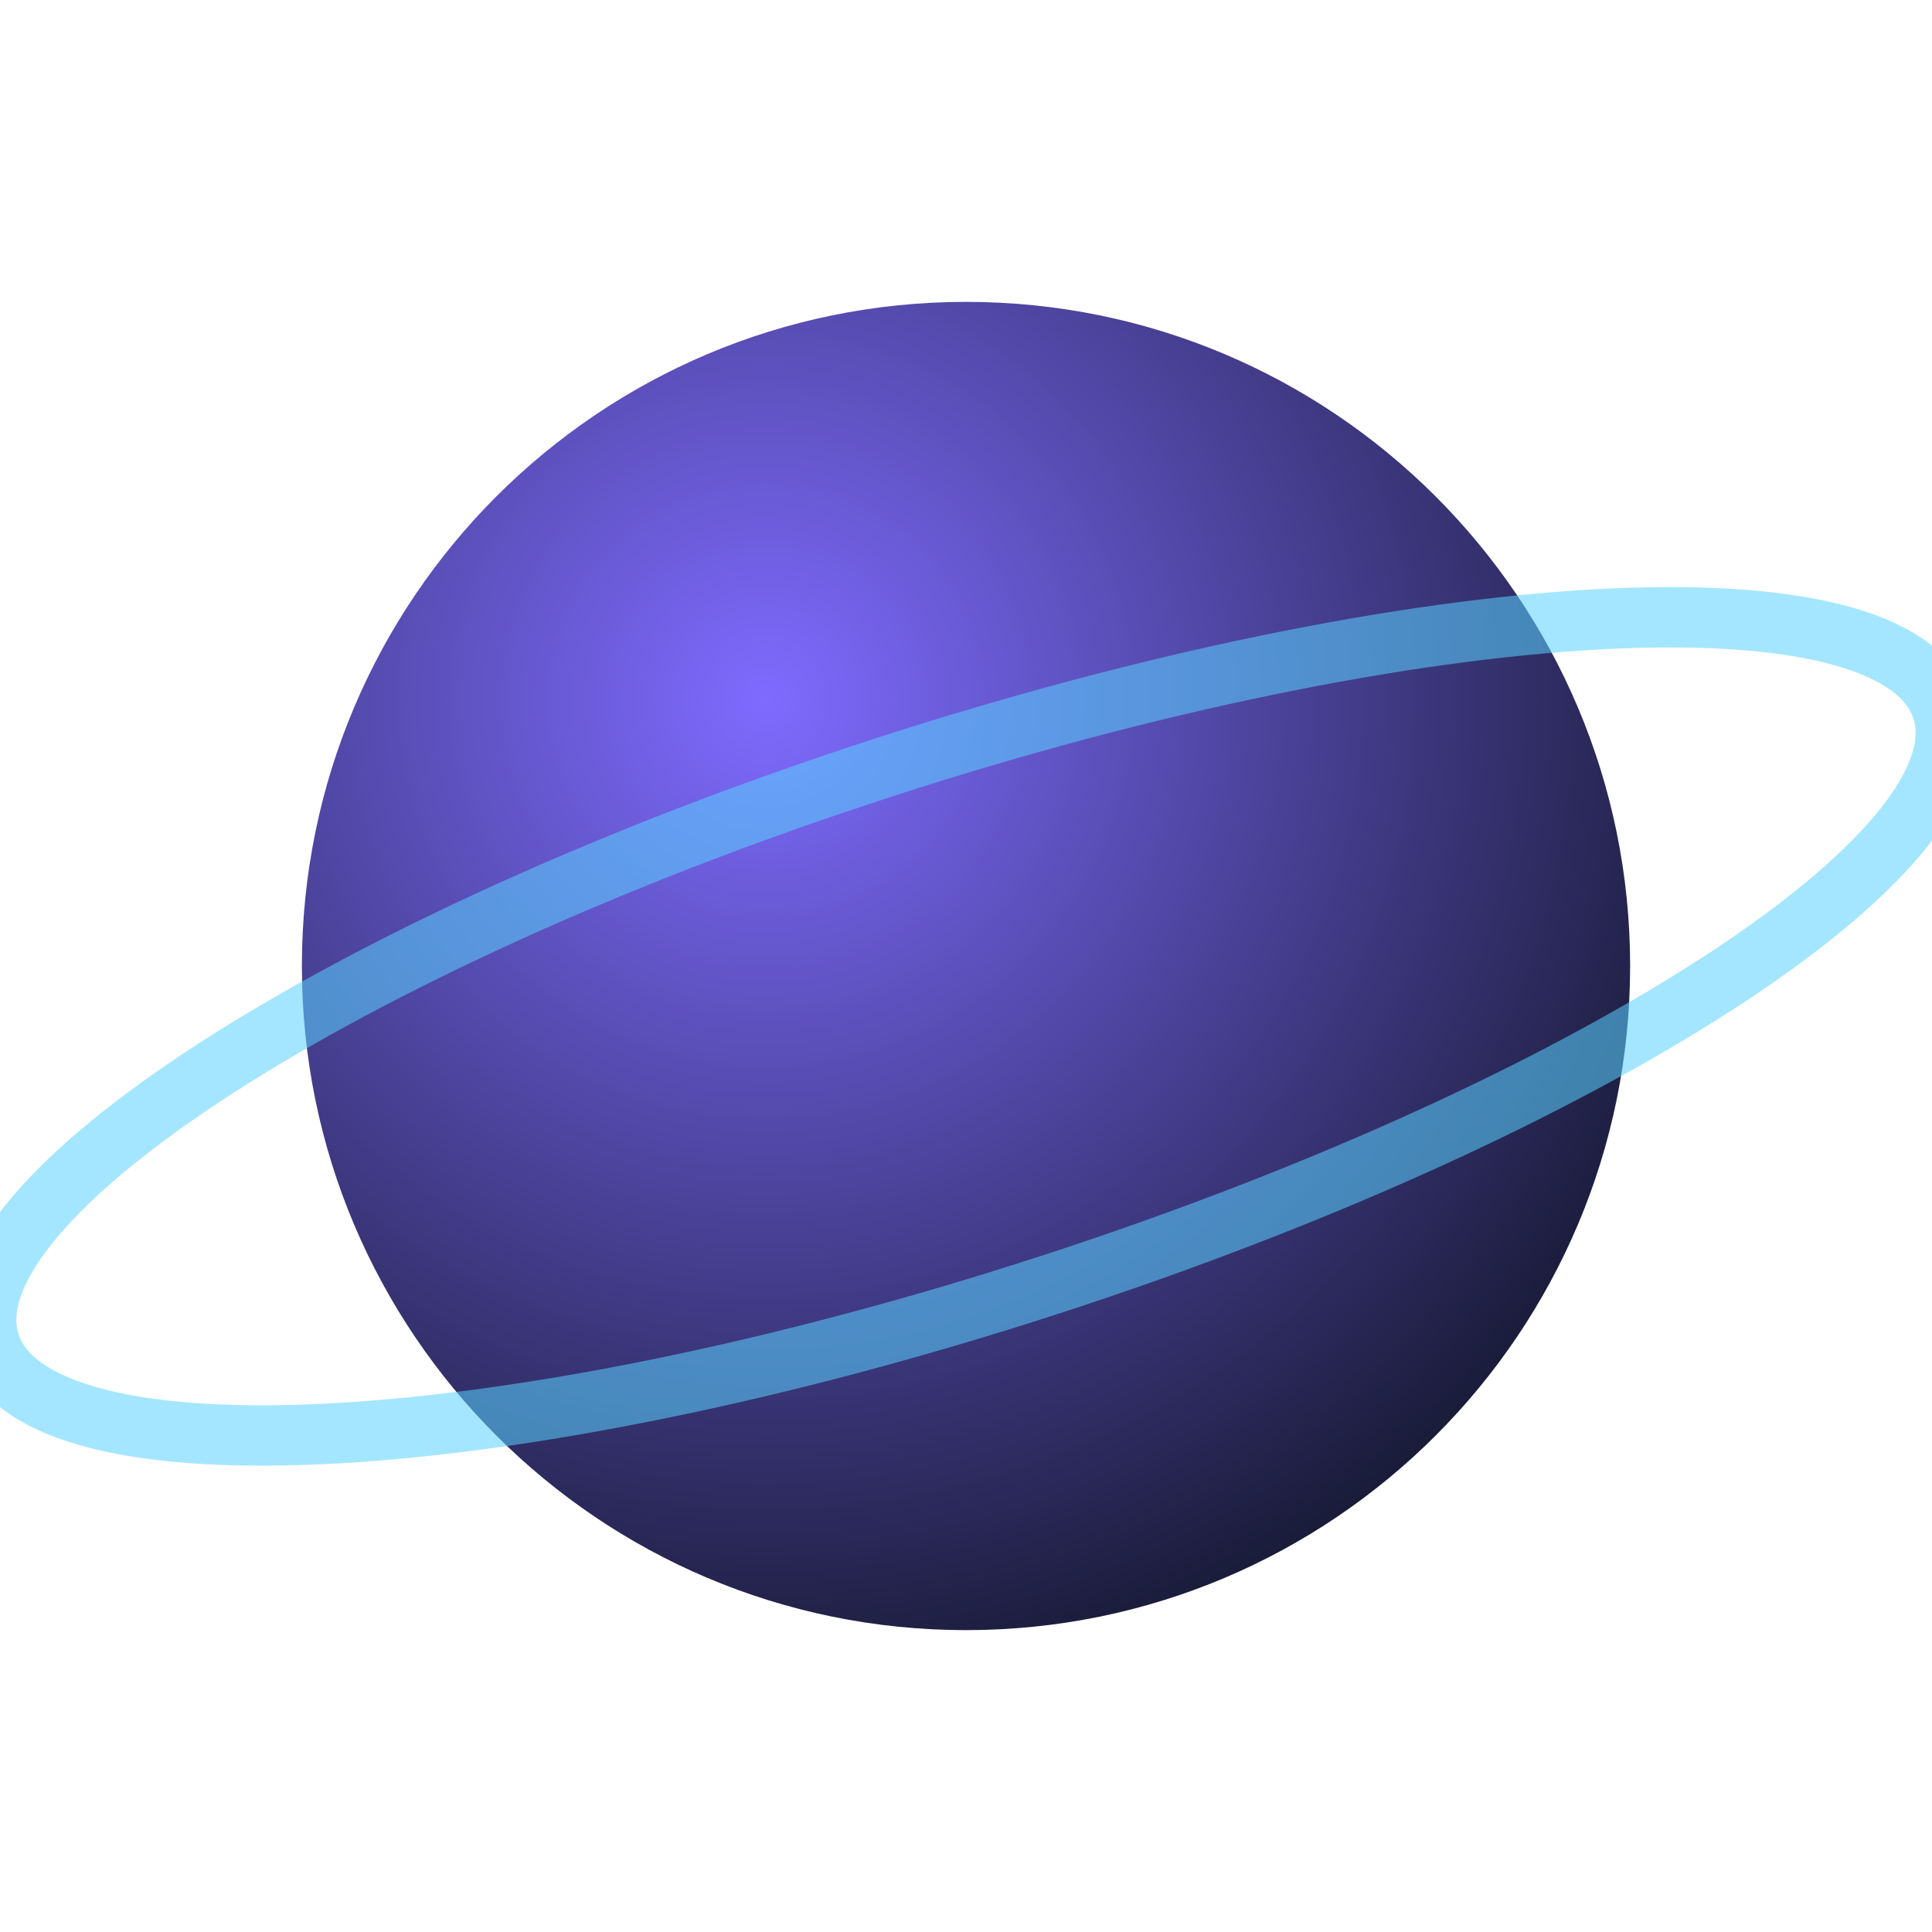
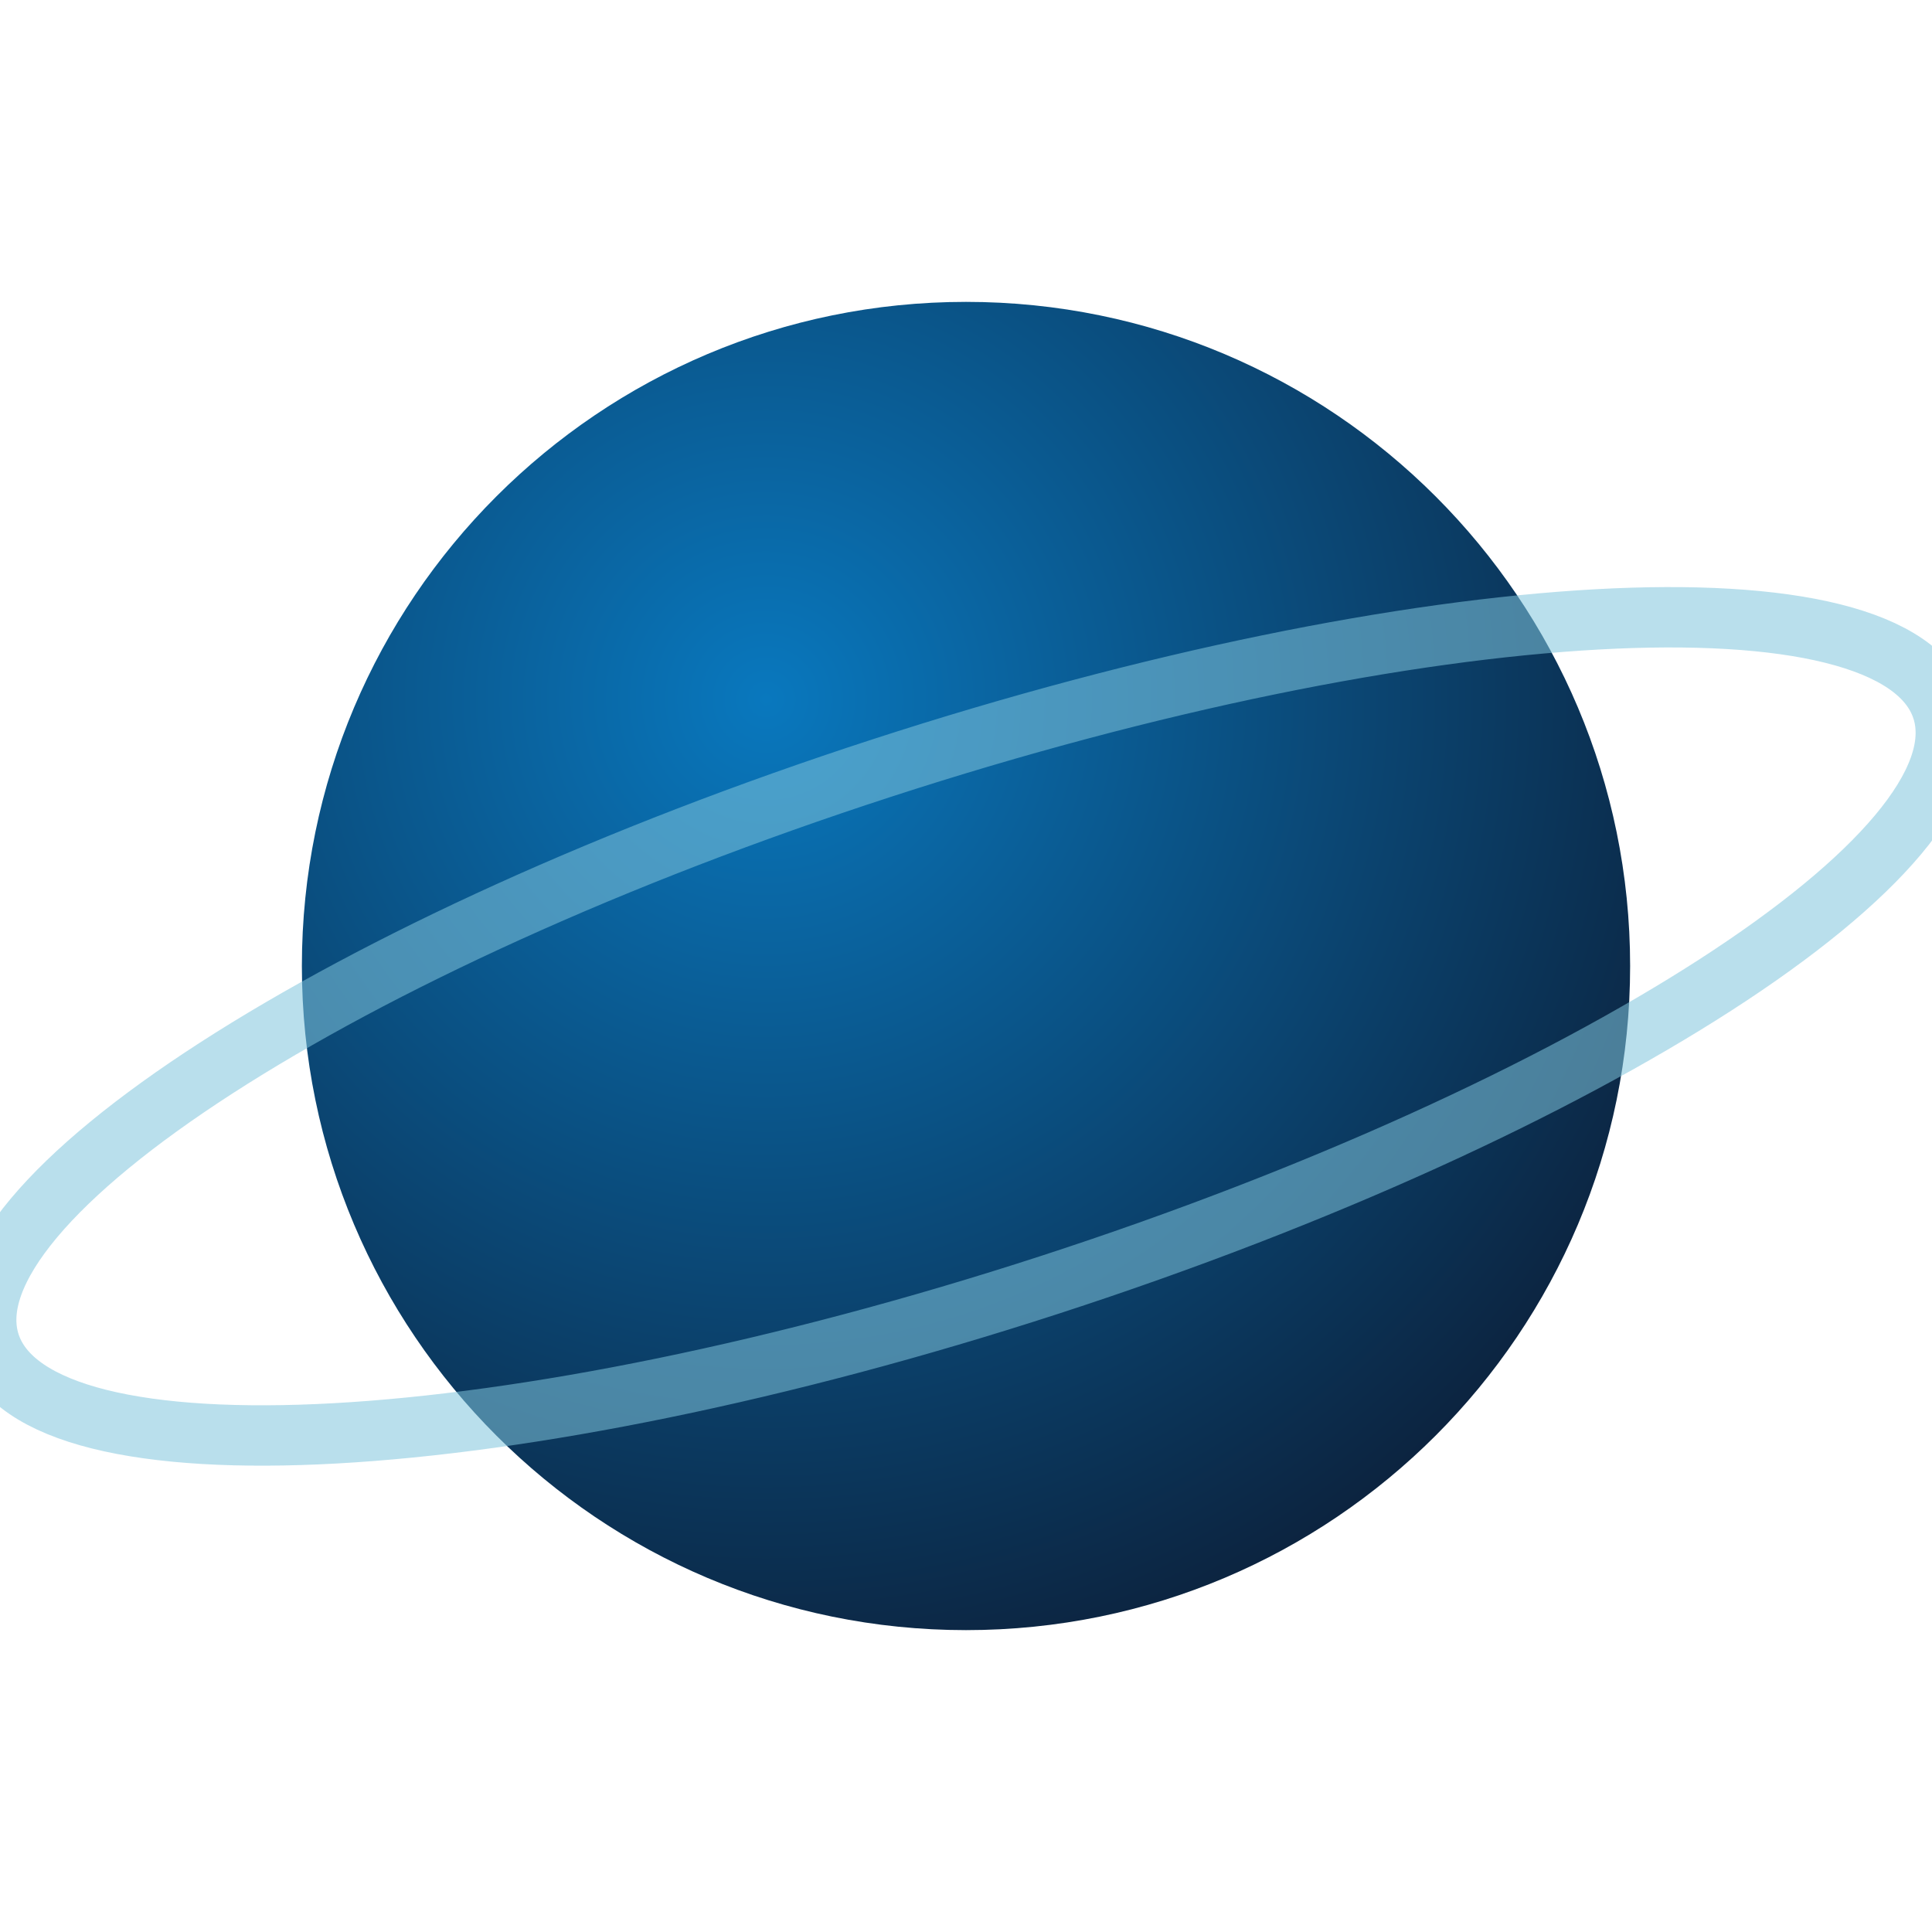
<svg xmlns="http://www.w3.org/2000/svg" viewBox="0 0 64 64">
  <defs>
    <radialGradient id="g" cx="35%" cy="30%" r="80%">
-       <stop offset="0%" stop-color="#7f6bff" />
-       <stop offset="100%" stop-color="#12162b" />
+       <stop offset="0%" stop-color="#0978BE" />
+       <stop offset="100%" stop-color="#0C1E37" />
    </radialGradient>
  </defs>
  <circle cx="32" cy="32" r="22" fill="url(#g)" />
-   <ellipse cx="32" cy="34" rx="34" ry="9" fill="none" stroke="#5ad1ff" stroke-width="2" opacity="0.55" transform="rotate(-18 32 34)" />
+   <ellipse cx="32" cy="34" rx="34" ry="9" fill="none" stroke="#80C5DC" stroke-width="2" opacity="0.55" transform="rotate(-18 32 34)" />
</svg>
